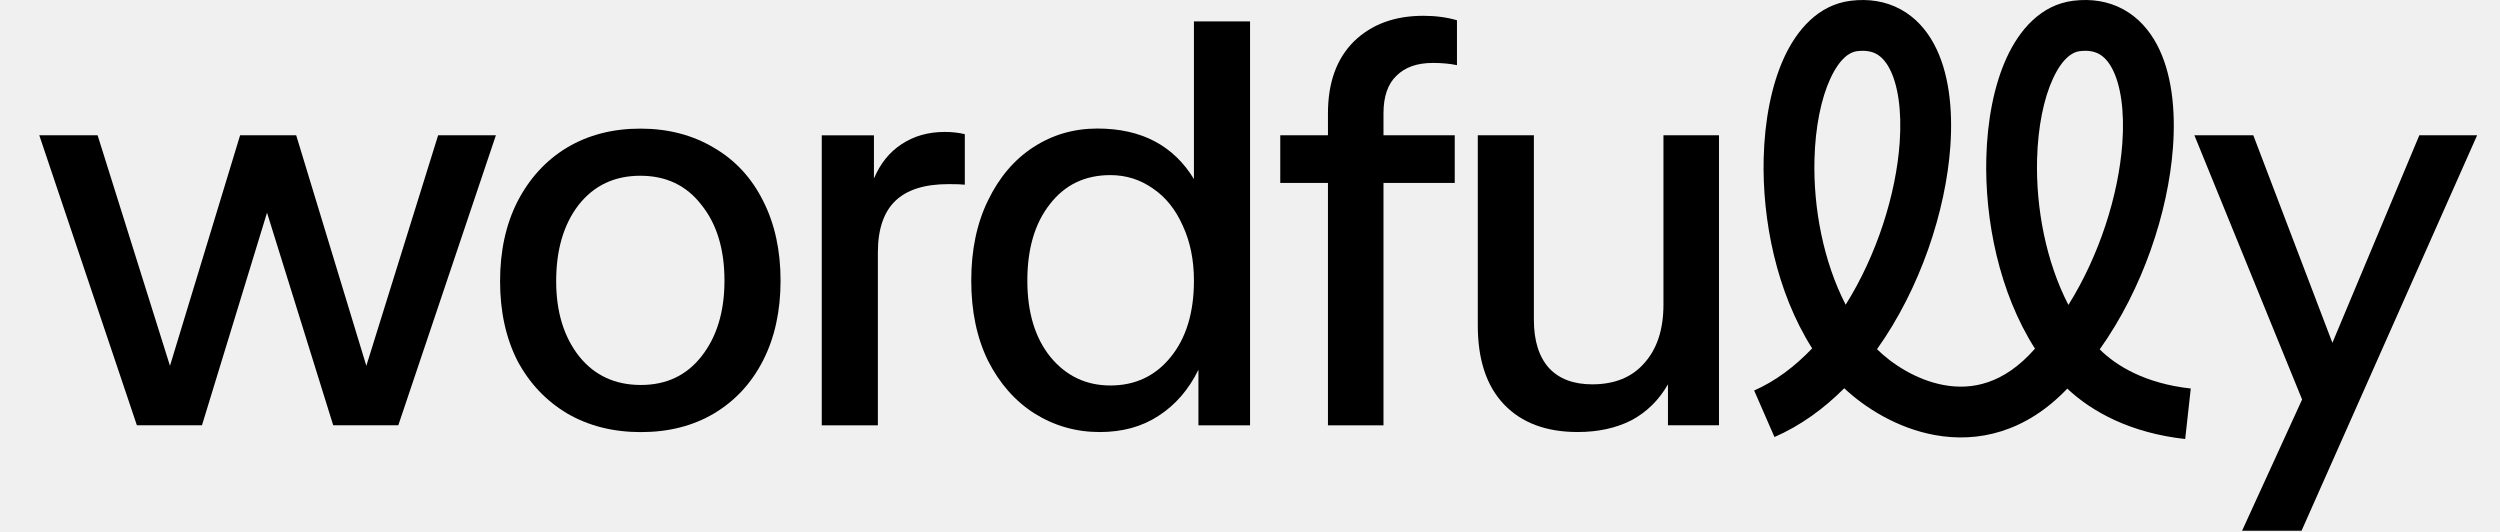
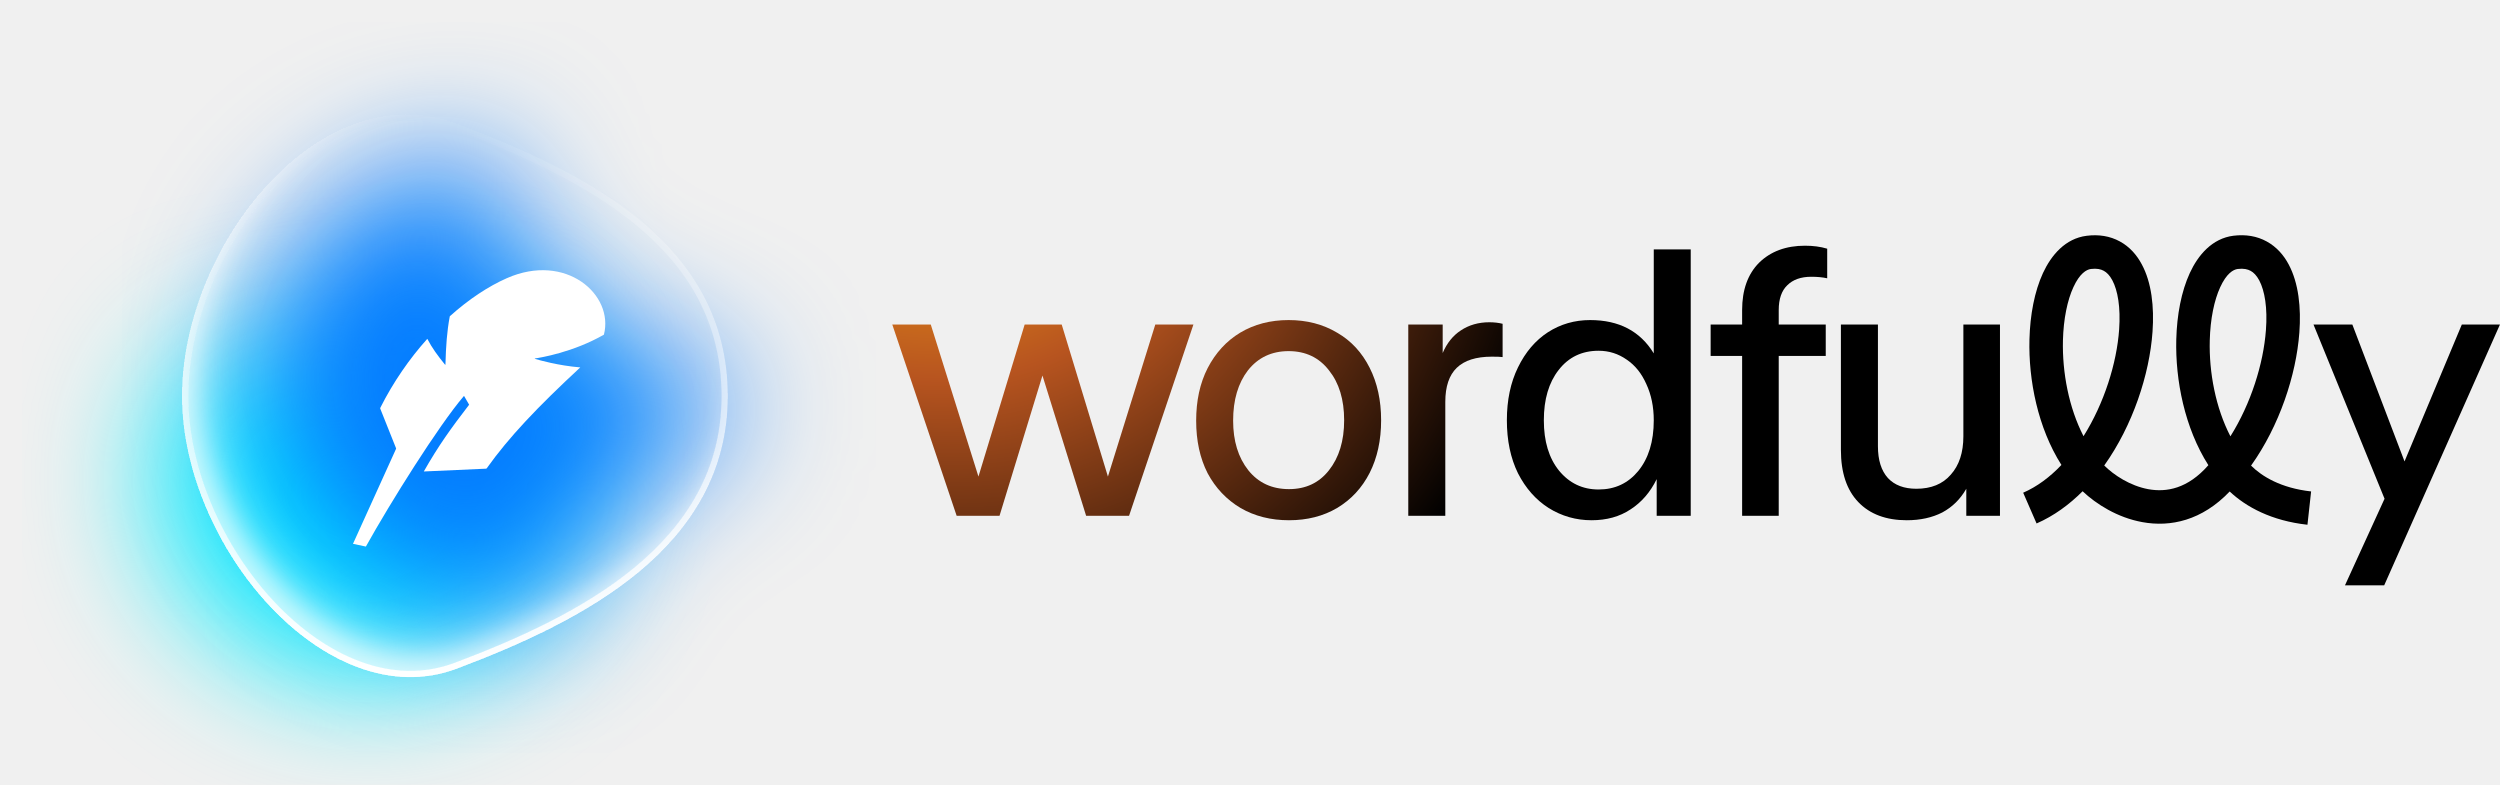
- <svg xmlns="http://www.w3.org/2000/svg" width="94" height="20" viewBox="0 0 94 20" fill="none">
-   <path d="M64.634 5.086V15.991H62.715V14.451C62.377 15.042 61.92 15.492 61.344 15.801C60.767 16.096 60.092 16.244 59.319 16.244C58.138 16.244 57.217 15.9 56.556 15.211C55.895 14.521 55.565 13.53 55.565 12.236V5.086H57.674V12.025C57.674 12.813 57.864 13.418 58.243 13.839C58.623 14.247 59.164 14.451 59.867 14.451C60.711 14.451 61.365 14.184 61.829 13.65C62.307 13.115 62.546 12.384 62.546 11.456V5.086H64.634Z" fill="black" />
-   <path d="M53.875 2.366C53.284 2.366 52.827 2.527 52.504 2.851C52.181 3.16 52.019 3.631 52.019 4.264V5.087H54.698V6.879H52.019V15.992H49.931V6.879H48.138V5.087H49.931V4.264C49.931 3.111 50.254 2.211 50.901 1.564C51.562 0.917 52.434 0.594 53.516 0.594C53.98 0.594 54.402 0.65 54.782 0.762V2.45C54.515 2.394 54.212 2.366 53.875 2.366Z" fill="black" />
-   <path d="M47.002 0.805V15.992H45.061V13.903C44.696 14.649 44.196 15.225 43.564 15.633C42.945 16.041 42.207 16.245 41.349 16.245C40.463 16.245 39.647 16.013 38.902 15.549C38.171 15.085 37.587 14.424 37.151 13.566C36.73 12.708 36.519 11.703 36.519 10.55C36.519 9.397 36.73 8.391 37.151 7.533C37.573 6.662 38.143 5.994 38.86 5.53C39.577 5.065 40.379 4.833 41.264 4.833C42.91 4.833 44.119 5.466 44.892 6.732V0.805H47.002ZM41.75 14.494C42.678 14.494 43.43 14.143 44.007 13.439C44.597 12.722 44.892 11.759 44.892 10.55C44.892 9.776 44.752 9.087 44.471 8.483C44.203 7.878 43.831 7.414 43.353 7.09C42.875 6.753 42.34 6.584 41.75 6.584C40.793 6.584 40.034 6.95 39.472 7.681C38.909 8.398 38.628 9.354 38.628 10.55C38.628 11.745 38.916 12.701 39.493 13.418C40.083 14.136 40.836 14.494 41.75 14.494Z" fill="black" />
-   <path d="M35.518 4.961C35.799 4.961 36.052 4.989 36.277 5.045V6.944C36.165 6.93 35.961 6.923 35.666 6.923C34.766 6.923 34.097 7.134 33.662 7.555C33.226 7.977 33.008 8.624 33.008 9.496V15.993H30.898V5.088H32.86V6.712C33.099 6.149 33.444 5.72 33.894 5.425C34.358 5.116 34.899 4.961 35.518 4.961Z" fill="black" />
-   <path d="M24.097 16.247C23.056 16.247 22.135 16.015 21.334 15.551C20.532 15.073 19.907 14.412 19.457 13.568C19.021 12.711 18.803 11.712 18.803 10.573C18.803 9.434 19.021 8.436 19.457 7.578C19.907 6.706 20.525 6.031 21.313 5.553C22.114 5.075 23.035 4.836 24.076 4.836C25.117 4.836 26.038 5.075 26.839 5.553C27.641 6.017 28.259 6.685 28.695 7.557C29.131 8.415 29.349 9.413 29.349 10.552C29.349 11.691 29.131 12.69 28.695 13.547C28.259 14.405 27.641 15.073 26.839 15.551C26.052 16.015 25.138 16.247 24.097 16.247ZM24.097 14.475C25.053 14.475 25.813 14.117 26.375 13.4C26.952 12.668 27.24 11.719 27.24 10.552C27.24 9.371 26.952 8.422 26.375 7.705C25.813 6.973 25.046 6.608 24.076 6.608C23.106 6.608 22.332 6.973 21.756 7.705C21.193 8.436 20.912 9.392 20.912 10.573C20.912 11.726 21.2 12.668 21.777 13.4C22.353 14.117 23.127 14.475 24.097 14.475Z" fill="black" />
-   <path d="M18.646 5.086L14.976 15.991H12.529L10.04 7.997L7.594 15.991H5.147L1.477 5.086H3.67L6.391 13.755L9.028 5.086H11.137L13.774 13.755L16.474 5.086H18.646Z" fill="black" />
-   <path d="M93.14 5.086L86.538 19.956H84.302L86.559 15.021L82.509 5.086H84.724L87.698 12.89L90.967 5.086H93.14Z" fill="black" />
-   <path d="M69.579 0.03C70.261 -0.056 70.902 0.045 71.464 0.351C72.021 0.654 72.43 1.121 72.718 1.655C73.279 2.696 73.433 4.085 73.333 5.501C73.161 7.938 72.204 10.845 70.576 13.129C71.119 13.67 72.05 14.29 73.093 14.479C74.127 14.668 75.337 14.454 76.515 13.11C75.164 10.988 74.626 8.267 74.685 5.944C74.72 4.546 74.972 3.206 75.456 2.157C75.929 1.133 76.73 0.182 77.949 0.029C78.635 -0.057 79.281 0.046 79.845 0.356C80.403 0.664 80.813 1.136 81.1 1.675C81.659 2.725 81.809 4.124 81.703 5.552C81.523 7.979 80.567 10.865 78.949 13.136C79.567 13.751 80.649 14.418 82.373 14.608L82.268 15.558L82.163 16.507C80.111 16.28 78.664 15.489 77.73 14.612C76.152 16.266 74.356 16.651 72.75 16.358C71.332 16.1 70.118 15.328 69.344 14.598C68.582 15.361 67.707 16.002 66.72 16.433L65.956 14.682C66.744 14.338 67.475 13.794 68.137 13.099C66.792 10.978 66.256 8.263 66.314 5.944C66.35 4.546 66.602 3.206 67.086 2.157C67.559 1.133 68.36 0.183 69.579 0.03ZM78.924 2.03C78.761 1.941 78.531 1.881 78.188 1.925C77.927 1.957 77.545 2.189 77.19 2.958C76.847 3.702 76.625 4.766 76.594 5.993C76.547 7.829 76.932 9.842 77.772 11.465C78.939 9.604 79.655 7.336 79.798 5.41C79.892 4.149 79.731 3.167 79.414 2.572C79.263 2.289 79.092 2.123 78.924 2.03ZM70.55 2.027C70.388 1.939 70.159 1.882 69.818 1.925H69.816C69.555 1.957 69.175 2.189 68.82 2.958C68.477 3.702 68.255 4.766 68.224 5.993C68.177 7.826 68.561 9.836 69.397 11.457C70.574 9.583 71.291 7.298 71.428 5.366C71.516 4.117 71.353 3.147 71.037 2.562C70.887 2.282 70.717 2.118 70.55 2.027Z" fill="black" />
+ <svg xmlns="http://www.w3.org/2000/svg" width="142.12" height="44.609" viewBox="-10.349 -6.494 142.12 44.609" fill="none">
+   <g transform="translate(-10.349 -6.494) scale(2.886)">
+     <g clip-path="url(#clip0_8859_36505)">
+       <g filter="url(#filter0_f_8859_36505)">
+         <path d="M8.614 6.349C10.599 5.541 12.421 8.977 10.564 11.372C9.675 13.179 7.36 13.86 5.394 12.892C3.428 11.924 2.514 9.757 3.443 7.868C4.373 5.98 6.628 7.157 8.614 6.349Z" fill="#00F0FF" />
+       </g>
+       <g filter="url(#filter1_f_8859_36505)">
+         <path d="M9.961 3.081C8.999 7.439 16.454 6.971 14.174 8.443C11.894 9.915 12.143 9.593 11.137 11.461C10.131 13.33 5.307 11.376 5.051 7.448C5.09 4.993 7.289 3.038 9.961 3.081Z" fill="#007AFF" />
+       </g>
+       <g filter="url(#filter2_i_8859_36505)">
+         <path d="M14.215 7.802C14.215 10.705 11.421 12.131 8.959 13.058C6.498 13.986 3.703 10.705 3.703 7.802C3.703 4.9 6.357 1.557 8.959 2.546C11.561 3.536 14.215 4.9 14.215 7.802Z" fill="white" fill-opacity="0.01" />
+       </g>
+       <g filter="url(#filter3_i_8859_36505)">
+         <path d="M5.27 3.635C6.276 2.541 7.638 1.917 9.003 2.435C10.306 2.931 11.636 3.525 12.641 4.366C13.65 5.21 14.336 6.308 14.336 7.802C14.336 9.298 13.613 10.412 12.588 11.263C11.566 12.111 10.236 12.705 9.003 13.17C7.707 13.658 6.345 13.032 5.323 11.948C4.299 10.863 3.586 9.289 3.586 7.802C3.586 6.318 4.263 4.729 5.27 3.635Z" fill="white" fill-opacity="0.01" />
+       </g>
+       <path d="M5.314 3.676C6.312 2.592 7.65 1.987 8.981 2.493C10.283 2.988 11.605 3.579 12.602 4.413C13.6 5.249 14.274 6.331 14.274 7.803C14.274 9.276 13.564 10.373 12.549 11.216C11.535 12.057 10.213 12.648 8.981 13.112C7.719 13.588 6.382 12.981 5.368 11.906C4.353 10.83 3.648 9.271 3.647 7.803C3.647 6.336 4.317 4.76 5.314 3.676Z" stroke="url(#paint0_linear_8859_36505)" stroke-width="0.123" />
+       <path d="M9.983 5.48C11.145 4.967 12.098 5.803 11.896 6.592C11.291 6.939 10.653 7.044 10.537 7.061C10.533 7.061 10.532 7.067 10.536 7.068C10.621 7.094 10.995 7.201 11.43 7.237C10.588 8.018 10.026 8.609 9.588 9.224C9.585 9.228 9.58 9.231 9.574 9.232L8.348 9.287C8.642 8.77 8.886 8.434 9.241 7.972L9.14 7.798C8.637 8.385 7.688 9.902 7.207 10.766L6.953 10.712L7.801 8.842C7.802 8.838 7.803 8.835 7.802 8.831L7.49 8.049C7.488 8.044 7.489 8.038 7.491 8.033C7.75 7.518 8.07 7.061 8.417 6.674C8.509 6.852 8.62 7.004 8.767 7.184C8.769 7.187 8.774 7.186 8.774 7.182C8.784 6.819 8.804 6.525 8.86 6.23C9.234 5.894 9.62 5.64 9.983 5.48Z" fill="white" />
+     </g>
+   </g>
+   <g transform="translate(-20.968 -9.566) scale(3.462)">
+     <path d="M35.908 6.216V9.357H35.355V8.913C35.258 9.083 35.127 9.213 34.961 9.302C34.795 9.387 34.6 9.43 34.377 9.43C34.037 9.43 33.772 9.33 33.582 9.132C33.391 8.933 33.296 8.648 33.296 8.275V6.216H33.904V8.215C33.904 8.441 33.958 8.615 34.068 8.737C34.177 8.854 34.333 8.913 34.535 8.913C34.778 8.913 34.967 8.836 35.1 8.682C35.238 8.528 35.307 8.318 35.307 8.051V6.216H35.908Z" fill="url(#paint1_radial_8859_36505)" />
+     <path d="M32.81 5.432C32.639 5.432 32.508 5.479 32.415 5.572C32.322 5.661 32.275 5.797 32.275 5.979V6.216H33.047V6.732H32.275V9.357H31.674V6.732H31.157V6.216H31.674V5.979C31.674 5.647 31.767 5.388 31.953 5.201C32.143 5.015 32.395 4.922 32.706 4.922C32.84 4.922 32.962 4.938 33.071 4.971V5.457C32.994 5.44 32.907 5.432 32.81 5.432Z" fill="url(#paint2_radial_8859_36505)" />
+     <path d="M30.83 4.983V9.357H30.271V8.755C30.166 8.97 30.022 9.136 29.84 9.253C29.662 9.371 29.449 9.43 29.202 9.43C28.947 9.43 28.712 9.363 28.497 9.229C28.287 9.095 28.119 8.905 27.993 8.658C27.872 8.411 27.811 8.121 27.811 7.789C27.811 7.457 27.872 7.168 27.993 6.921C28.115 6.67 28.279 6.477 28.485 6.343C28.692 6.21 28.923 6.143 29.178 6.143C29.652 6.143 30 6.325 30.223 6.69V4.983H30.83ZM29.317 8.925C29.585 8.925 29.801 8.824 29.968 8.622C30.137 8.415 30.223 8.138 30.223 7.789C30.223 7.567 30.182 7.368 30.101 7.194C30.024 7.02 29.917 6.886 29.779 6.793C29.641 6.696 29.488 6.647 29.317 6.647C29.042 6.647 28.823 6.753 28.661 6.963C28.499 7.17 28.418 7.445 28.418 7.789C28.418 8.134 28.501 8.409 28.667 8.615C28.837 8.822 29.054 8.925 29.317 8.925Z" fill="url(#paint3_radial_8859_36505)" />
+     <path d="M27.523 6.179C27.604 6.179 27.677 6.188 27.741 6.204V6.751C27.709 6.746 27.65 6.744 27.565 6.744C27.306 6.744 27.114 6.805 26.988 6.927C26.863 7.048 26.8 7.234 26.8 7.486V9.357H26.192V6.216H26.757V6.684C26.826 6.522 26.925 6.398 27.055 6.313C27.189 6.224 27.345 6.179 27.523 6.179Z" fill="url(#paint4_radial_8859_36505)" />
+     <path d="M24.233 9.43C23.934 9.43 23.669 9.363 23.438 9.229C23.207 9.091 23.027 8.901 22.897 8.658C22.771 8.411 22.709 8.123 22.709 7.795C22.709 7.467 22.771 7.18 22.897 6.933C23.027 6.682 23.205 6.487 23.432 6.35C23.663 6.212 23.928 6.143 24.227 6.143C24.527 6.143 24.792 6.212 25.023 6.35C25.254 6.483 25.432 6.676 25.558 6.927C25.683 7.174 25.746 7.461 25.746 7.789C25.746 8.117 25.683 8.405 25.558 8.652C25.432 8.899 25.254 9.091 25.023 9.229C24.796 9.363 24.533 9.43 24.233 9.43ZM24.233 8.919C24.509 8.919 24.728 8.816 24.89 8.609C25.056 8.399 25.139 8.125 25.139 7.789C25.139 7.449 25.056 7.176 24.89 6.969C24.728 6.759 24.507 6.653 24.227 6.653C23.948 6.653 23.725 6.759 23.559 6.969C23.397 7.18 23.316 7.455 23.316 7.795C23.316 8.127 23.399 8.399 23.565 8.609C23.731 8.816 23.954 8.919 24.233 8.919Z" fill="url(#paint5_radial_8859_36505)" />
+     <path d="M22.664 6.216L21.607 9.357H20.902L20.185 7.054L19.48 9.357H18.776L17.719 6.216H18.351L19.134 8.713L19.893 6.216H20.501L21.26 8.713L22.038 6.216H22.664Z" fill="url(#paint6_radial_8859_36505)" />
+     <path d="M44.118 6.216L42.217 10.499H41.573L42.223 9.077L41.056 6.216H41.694L42.551 8.464L43.492 6.216H44.118Z" fill="url(#paint7_radial_8859_36505)" />
+     <path d="M37.332 4.759C37.529 4.734 37.714 4.763 37.875 4.851C38.036 4.938 38.154 5.073 38.236 5.227C38.398 5.526 38.442 5.926 38.413 6.334C38.364 7.036 38.088 7.874 37.62 8.531C37.776 8.687 38.044 8.865 38.344 8.92C38.642 8.974 38.991 8.913 39.33 8.526C38.941 7.915 38.786 7.131 38.803 6.462C38.813 6.059 38.886 5.673 39.025 5.371C39.161 5.076 39.392 4.802 39.743 4.758C39.941 4.734 40.127 4.763 40.289 4.853C40.45 4.941 40.568 5.077 40.65 5.232C40.811 5.535 40.855 5.938 40.824 6.349C40.772 7.048 40.497 7.879 40.031 8.533C40.209 8.71 40.521 8.902 41.017 8.957L40.987 9.231L40.957 9.504C40.365 9.439 39.949 9.211 39.68 8.958C39.225 9.435 38.708 9.546 38.246 9.461C37.837 9.387 37.488 9.165 37.265 8.954C37.045 9.174 36.793 9.359 36.509 9.483L36.289 8.978C36.516 8.879 36.727 8.723 36.917 8.522C36.53 7.912 36.375 7.13 36.392 6.462C36.402 6.059 36.475 5.673 36.614 5.371C36.751 5.076 36.981 4.803 37.332 4.759ZM40.024 5.335C39.977 5.309 39.911 5.292 39.812 5.304C39.736 5.314 39.627 5.38 39.525 5.602C39.426 5.816 39.362 6.123 39.353 6.476C39.339 7.005 39.45 7.585 39.692 8.052C40.028 7.516 40.234 6.863 40.275 6.308C40.303 5.945 40.256 5.662 40.165 5.491C40.121 5.409 40.072 5.361 40.024 5.335ZM37.612 5.334C37.565 5.308 37.499 5.292 37.401 5.304H37.401C37.326 5.314 37.216 5.38 37.114 5.602C37.015 5.816 36.951 6.123 36.942 6.476C36.929 7.004 37.039 7.583 37.28 8.05C37.619 7.51 37.826 6.852 37.865 6.295C37.89 5.936 37.843 5.656 37.752 5.488C37.709 5.407 37.66 5.36 37.612 5.334Z" fill="url(#paint8_radial_8859_36505)" />
+   </g>
+   <defs>
+     <filter id="filter0_f_8859_36505" x="0.436" y="3.586" width="13.542" height="12.388" filterUnits="userSpaceOnUse" color-interpolation-filters="sRGB">
+       <feFlood flood-opacity="0" result="BackgroundImageFix" />
+       <feBlend mode="normal" in="SourceGraphic" in2="BackgroundImageFix" result="shape" />
+       <feGaussianBlur stdDeviation="1.321" result="effect1_foregroundBlur_8859_36505" />
+     </filter>
+     <filter id="filter1_f_8859_36505" x="2.409" y="0.438" width="14.843" height="14.38" filterUnits="userSpaceOnUse" color-interpolation-filters="sRGB">
+       <feFlood flood-opacity="0" result="BackgroundImageFix" />
+       <feBlend mode="normal" in="SourceGraphic" in2="BackgroundImageFix" result="shape" />
+       <feGaussianBlur stdDeviation="1.321" result="effect1_foregroundBlur_8859_36505" />
+     </filter>
+     <filter id="filter2_i_8859_36505" x="3.703" y="1.757" width="10.92" height="11.462" filterUnits="userSpaceOnUse" color-interpolation-filters="sRGB">
+       <feFlood flood-opacity="0" result="BackgroundImageFix" />
+       <feBlend mode="normal" in="SourceGraphic" in2="BackgroundImageFix" result="shape" />
+       <feColorMatrix in="SourceAlpha" type="matrix" values="0 0 0 0 0 0 0 0 0 0 0 0 0 0 0 0 0 0 127 0" result="hardAlpha" />
+       <feOffset dx="0.408" dy="-0.612" />
+       <feGaussianBlur stdDeviation="0.408" />
+       <feComposite in2="hardAlpha" operator="arithmetic" k2="-1" k3="1" />
+       <feColorMatrix type="matrix" values="0 0 0 0 1 0 0 0 0 1 0 0 0 0 1 0 0 0 0.25 0" />
+       <feBlend mode="normal" in2="shape" result="effect1_innerShadow_8859_36505" />
+     </filter>
+     <filter id="filter3_i_8859_36505" x="3.586" y="1.882" width="10.996" height="11.456" filterUnits="userSpaceOnUse" color-interpolation-filters="sRGB">
+       <feFlood flood-opacity="0" result="BackgroundImageFix" />
+       <feBlend mode="normal" in="SourceGraphic" in2="BackgroundImageFix" result="shape" />
+       <feColorMatrix in="SourceAlpha" type="matrix" values="0 0 0 0 0 0 0 0 0 0 0 0 0 0 0 0 0 0 127 0" result="hardAlpha" />
+       <feOffset dx="0.246" dy="-0.368" />
+       <feGaussianBlur stdDeviation="0.246" />
+       <feComposite in2="hardAlpha" operator="arithmetic" k2="-1" k3="1" />
+       <feColorMatrix type="matrix" values="0 0 0 0 1 0 0 0 0 1 0 0 0 0 1 0 0 0 0.6 0" />
+       <feBlend mode="normal" in2="shape" result="effect1_innerShadow_8859_36505" />
+     </filter>
+     <linearGradient id="paint0_linear_8859_36505" x1="8.961" y1="2.25" x2="8.961" y2="13.338" gradientUnits="userSpaceOnUse">
+       <stop stop-color="white" stop-opacity="0" />
+       <stop offset="1" stop-color="white" />
+     </linearGradient>
+     <radialGradient id="paint1_radial_8859_36505" cx="0" cy="0" r="1" gradientTransform="matrix(8.01218 8.76433 -7.52178 6.95175 17.7188 1.73431)" gradientUnits="userSpaceOnUse">
+       <stop offset="0.125" stop-color="#FFAE17" />
+       <stop offset="0.481" stop-color="#B7541F" />
+       <stop offset="1" />
+     </radialGradient>
+     <radialGradient id="paint2_radial_8859_36505" cx="0" cy="0" r="1" gradientTransform="matrix(8.01218 8.76433 -7.52178 6.95175 17.7188 1.73431)" gradientUnits="userSpaceOnUse">
+       <stop offset="0.125" stop-color="#FFAE17" />
+       <stop offset="0.481" stop-color="#B7541F" />
+       <stop offset="1" />
+     </radialGradient>
+     <radialGradient id="paint3_radial_8859_36505" cx="0" cy="0" r="1" gradientTransform="matrix(8.01218 8.76433 -7.52178 6.95175 17.7188 1.73431)" gradientUnits="userSpaceOnUse">
+       <stop offset="0.125" stop-color="#FFAE17" />
+       <stop offset="0.481" stop-color="#B7541F" />
+       <stop offset="1" />
+     </radialGradient>
+     <radialGradient id="paint4_radial_8859_36505" cx="0" cy="0" r="1" gradientTransform="matrix(8.01218 8.76433 -7.52178 6.95175 17.7188 1.73431)" gradientUnits="userSpaceOnUse">
+       <stop offset="0.125" stop-color="#FFAE17" />
+       <stop offset="0.481" stop-color="#B7541F" />
+       <stop offset="1" />
+     </radialGradient>
+     <radialGradient id="paint5_radial_8859_36505" cx="0" cy="0" r="1" gradientTransform="matrix(8.01218 8.76433 -7.52178 6.95175 17.7188 1.73431)" gradientUnits="userSpaceOnUse">
+       <stop offset="0.125" stop-color="#FFAE17" />
+       <stop offset="0.481" stop-color="#B7541F" />
+       <stop offset="1" />
+     </radialGradient>
+     <radialGradient id="paint6_radial_8859_36505" cx="0" cy="0" r="1" gradientTransform="matrix(8.01218 8.76433 -7.52178 6.95175 17.7188 1.73431)" gradientUnits="userSpaceOnUse">
+       <stop offset="0.125" stop-color="#FFAE17" />
+       <stop offset="0.481" stop-color="#B7541F" />
+       <stop offset="1" />
+     </radialGradient>
+     <radialGradient id="paint7_radial_8859_36505" cx="0" cy="0" r="1" gradientTransform="matrix(8.01218 8.76433 -7.52178 6.95175 17.7188 1.73431)" gradientUnits="userSpaceOnUse">
+       <stop offset="0.125" stop-color="#FFAE17" />
+       <stop offset="0.481" stop-color="#B7541F" />
+       <stop offset="1" />
+     </radialGradient>
+     <radialGradient id="paint8_radial_8859_36505" cx="0" cy="0" r="1" gradientTransform="matrix(8.01218 8.76433 -7.52178 6.95175 17.7188 1.73431)" gradientUnits="userSpaceOnUse">
+       <stop offset="0.125" stop-color="#FFAE17" />
+       <stop offset="0.481" stop-color="#B7541F" />
+       <stop offset="1" />
+     </radialGradient>
+     <clipPath id="clip0_8859_36505">
+       <rect width="17.718" height="15.457" fill="white" />
+     </clipPath>
+   </defs>
</svg>
